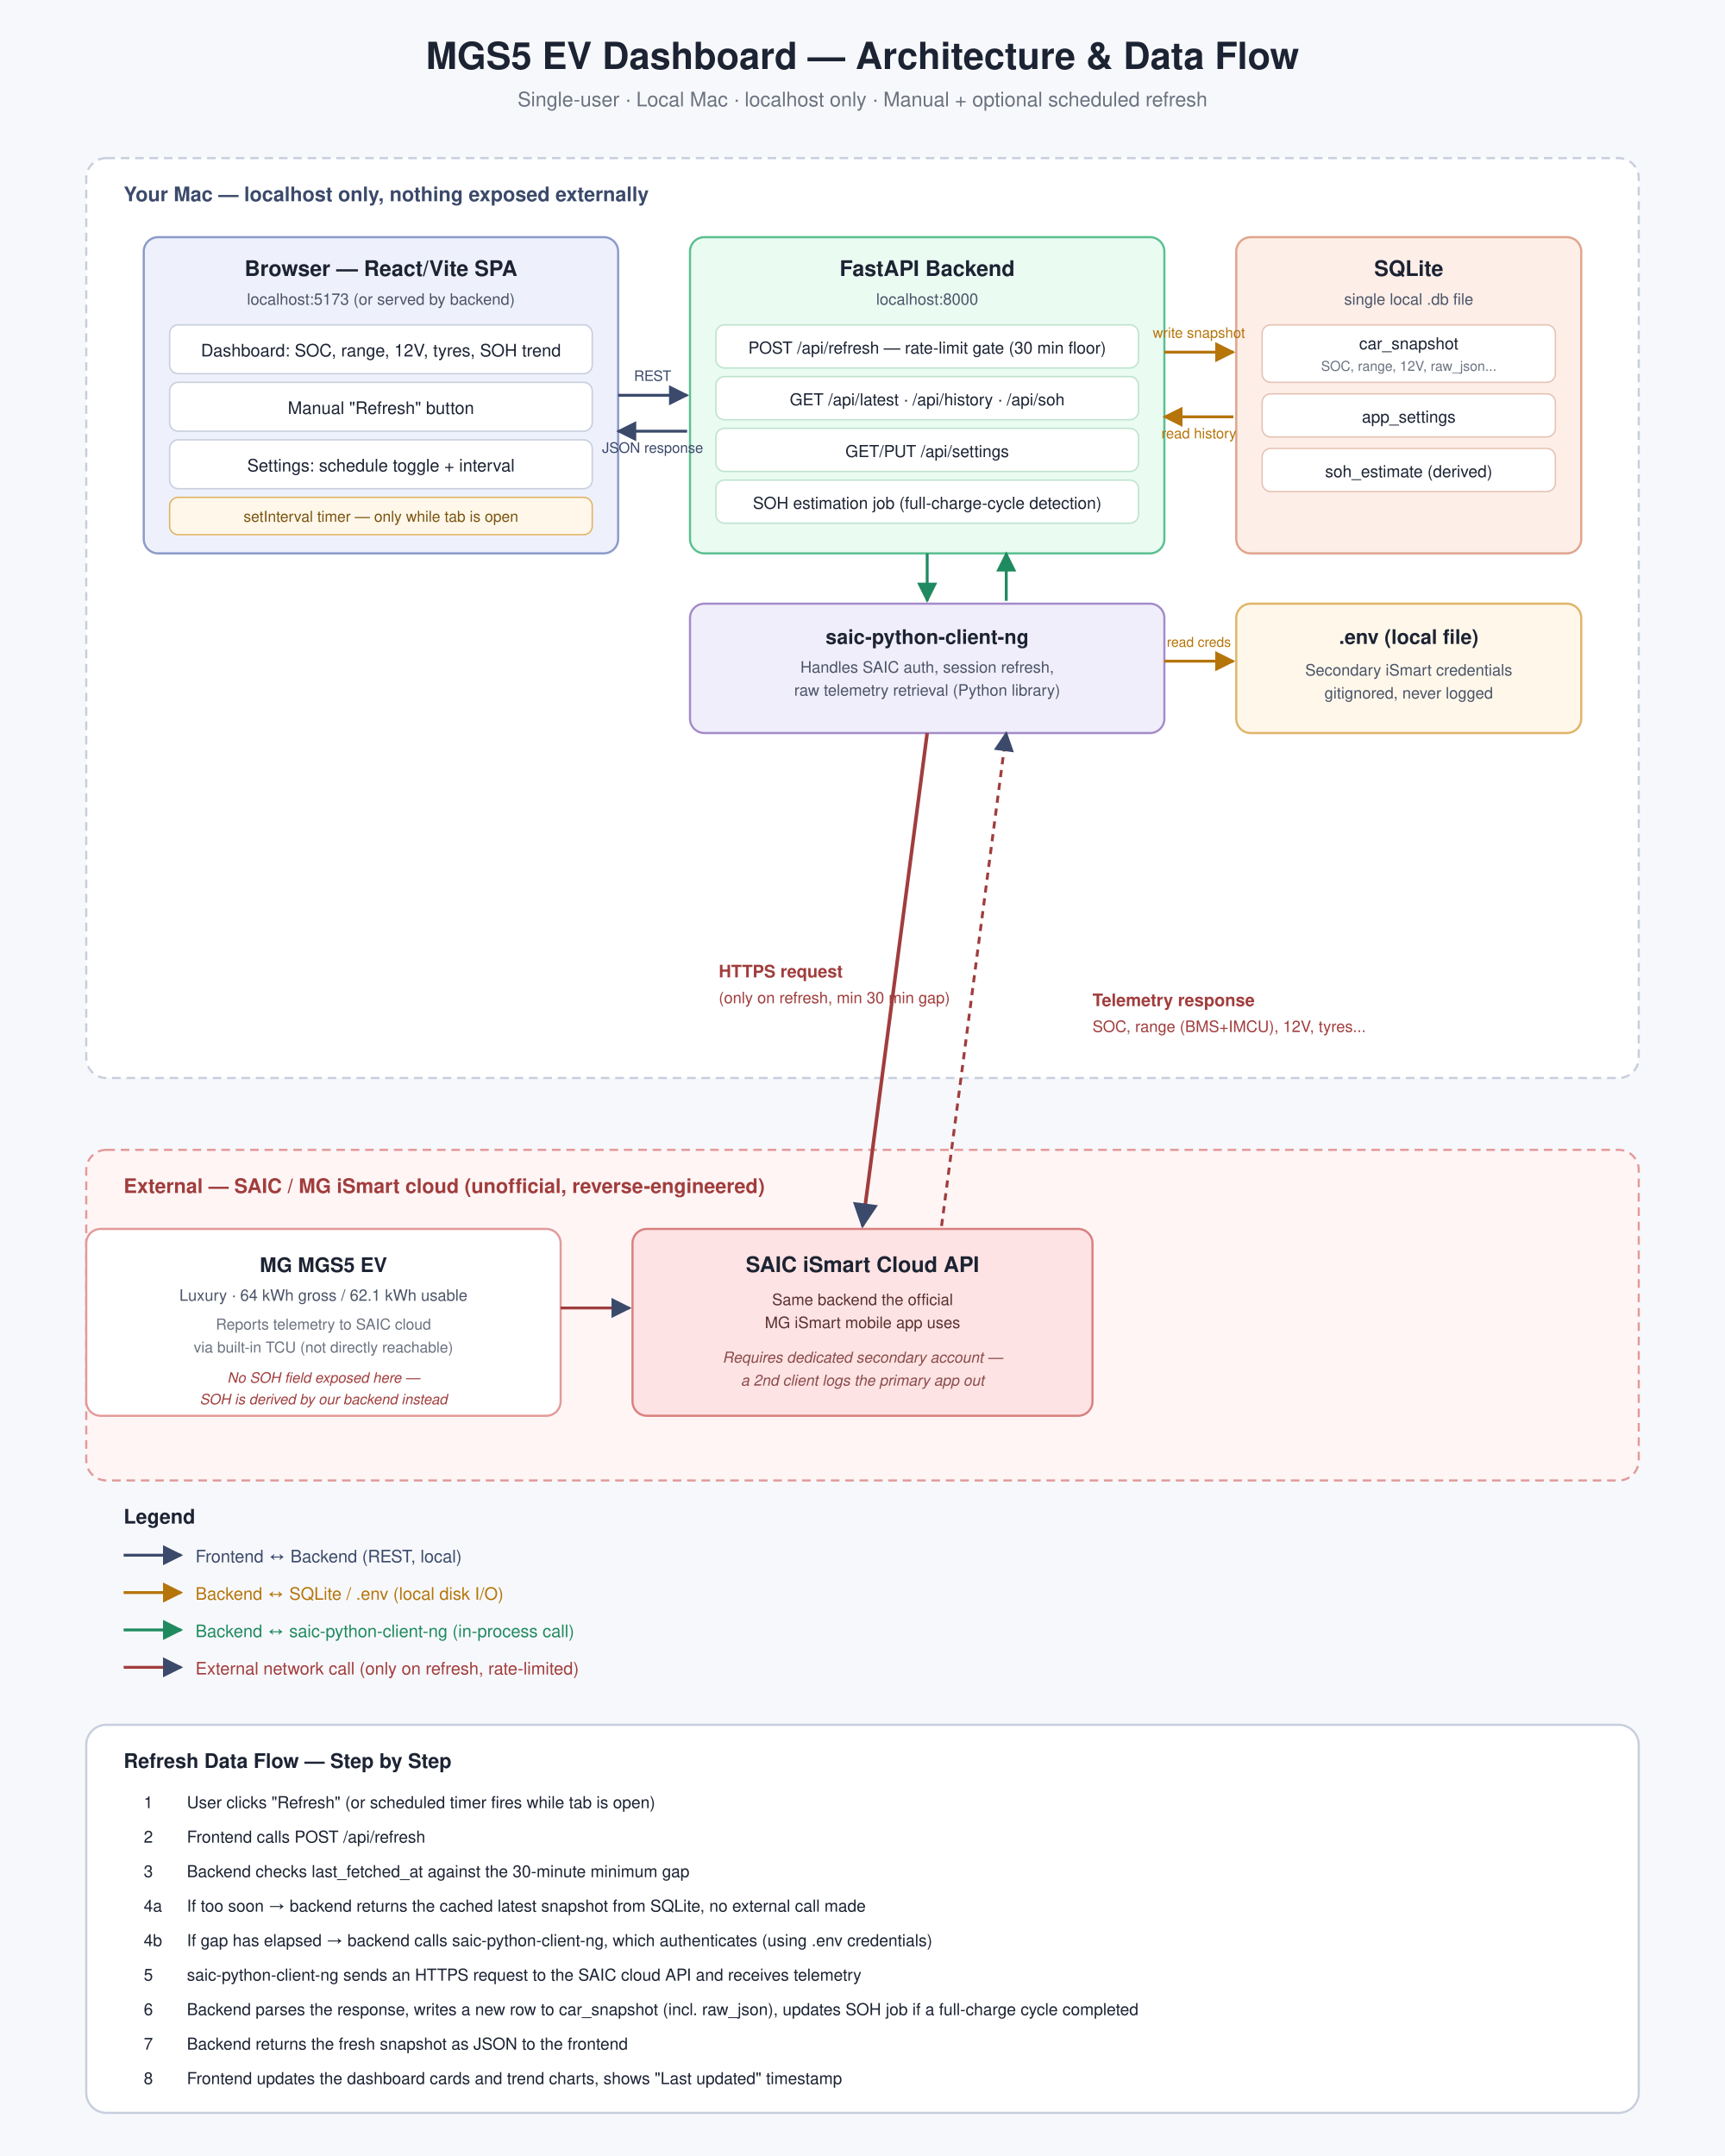
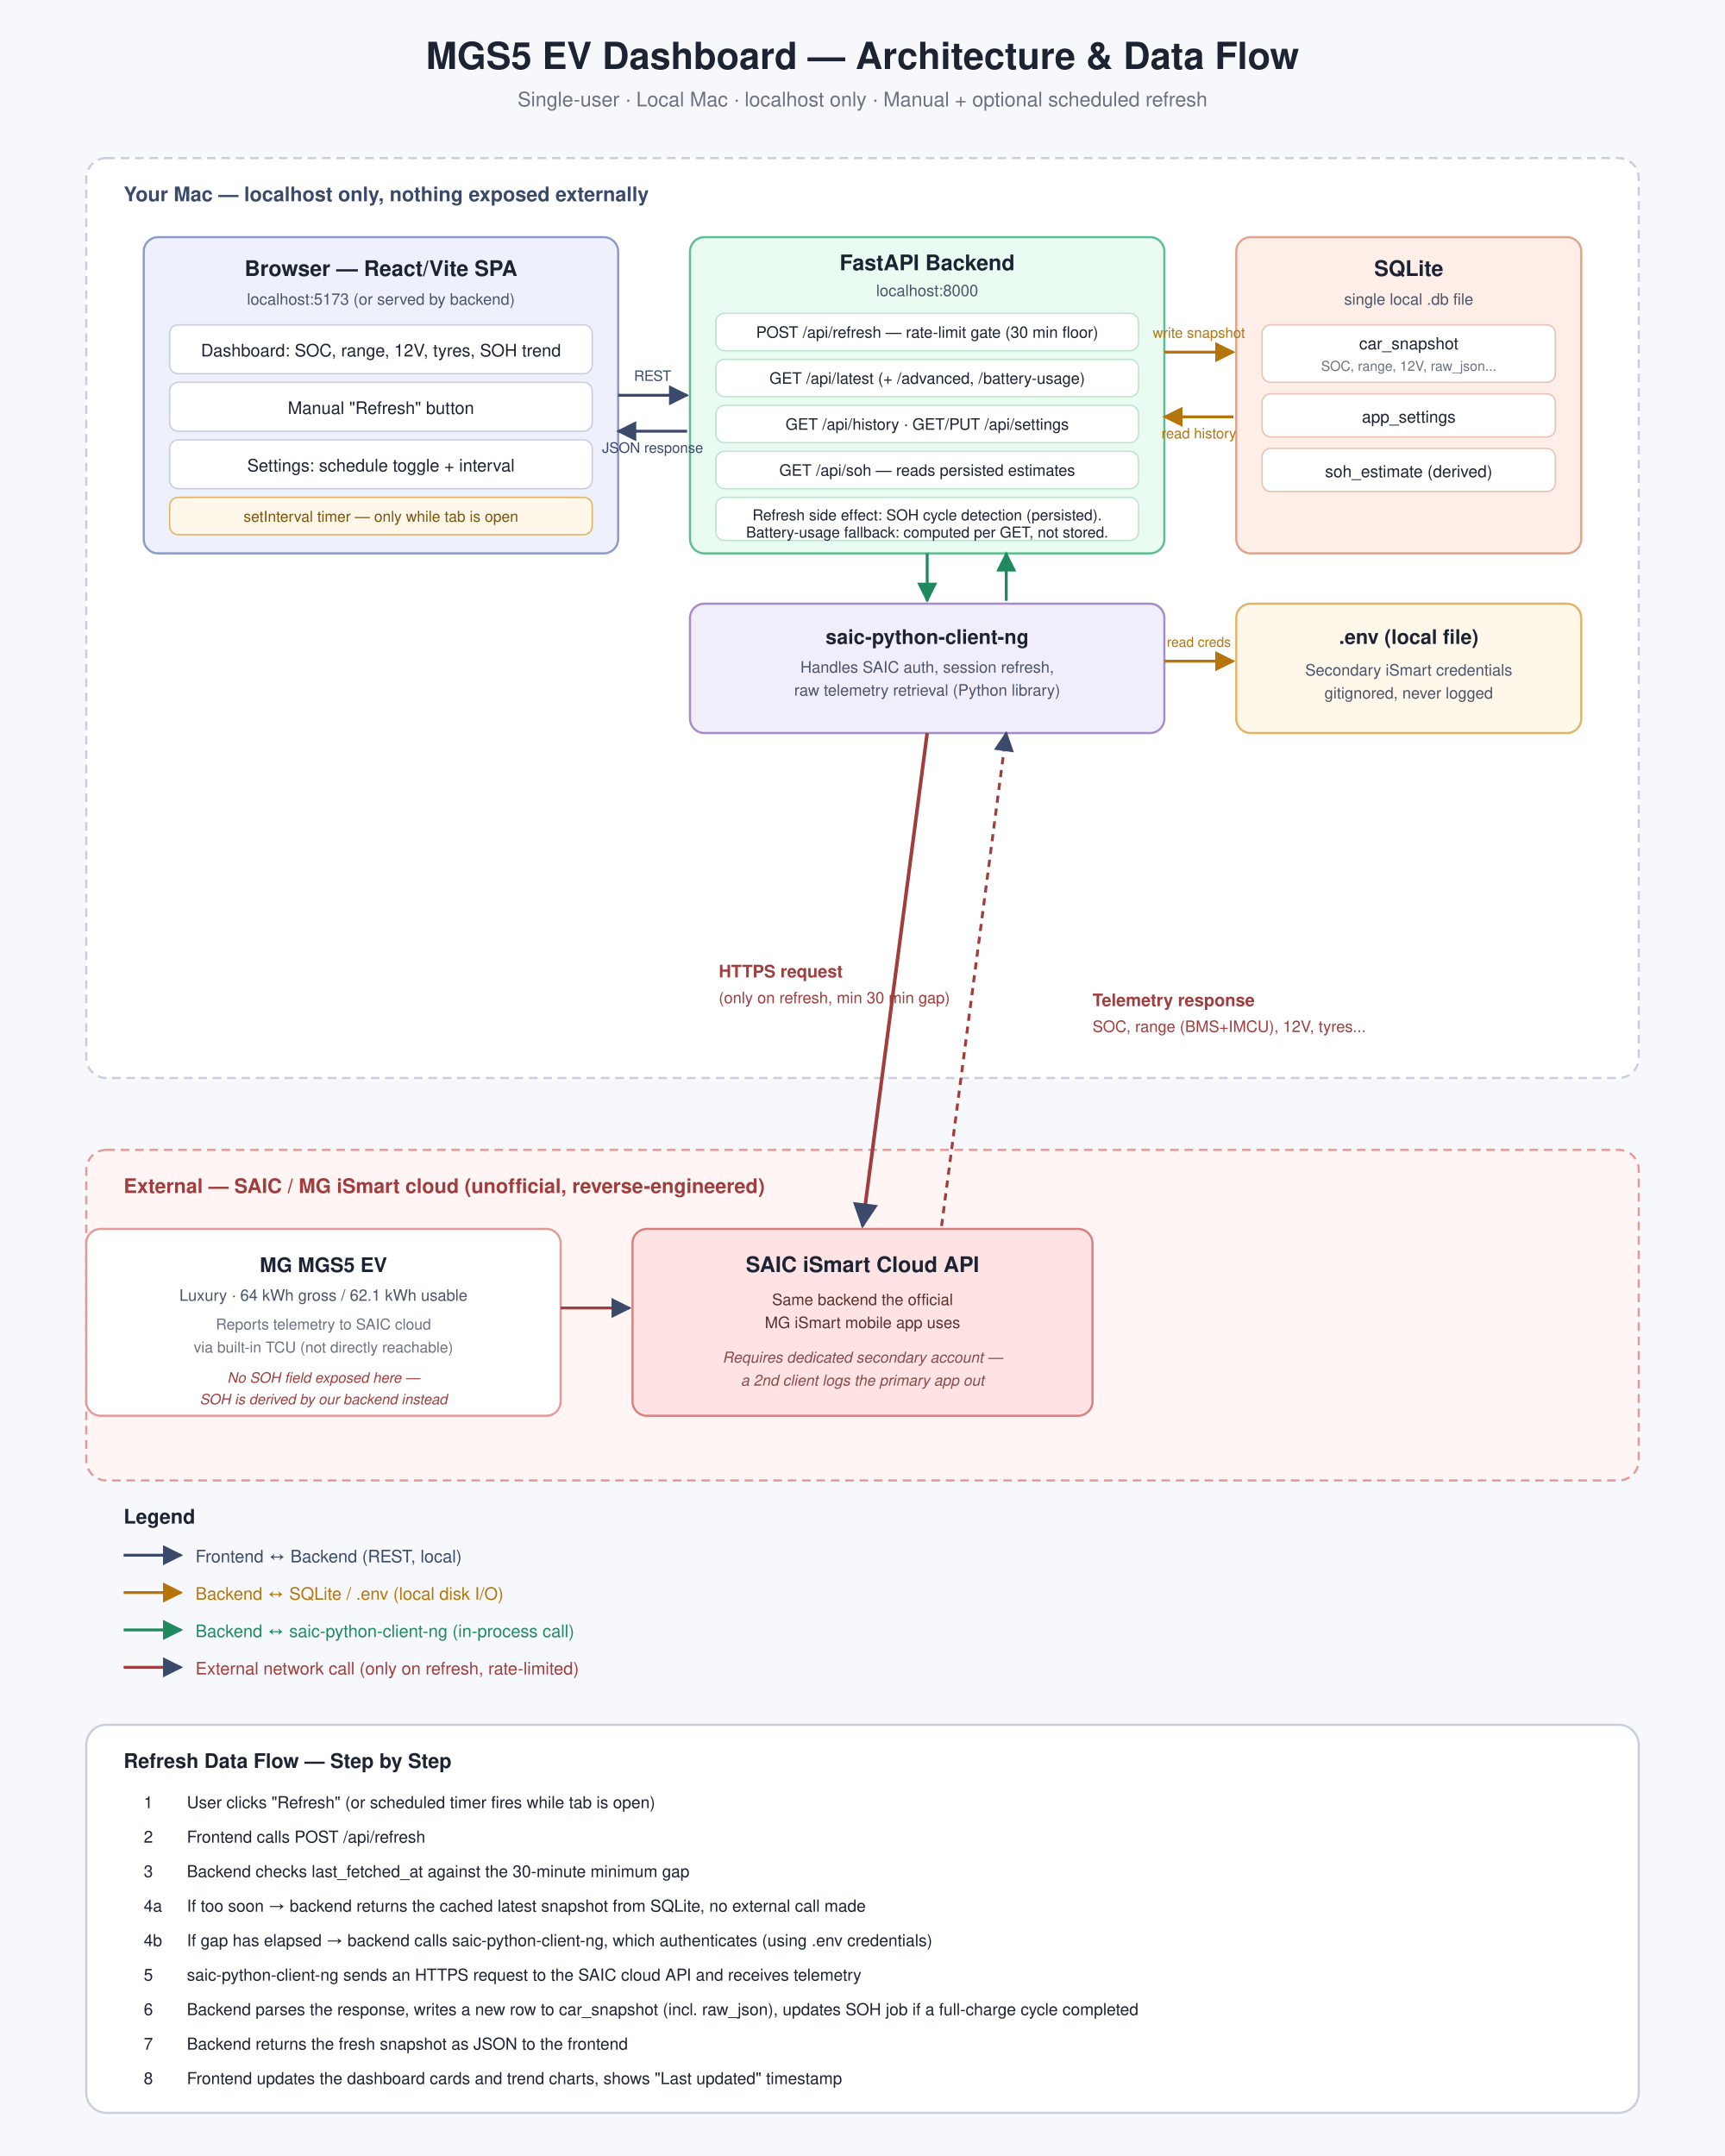
<svg xmlns="http://www.w3.org/2000/svg" width="1200" height="1500" viewBox="0 0 1200 1500" font-family="'Segoe UI', Helvetica, Arial, sans-serif">
  <defs>
    <marker id="arrow" viewBox="0 0 10 10" refX="9" refY="5" markerWidth="7" markerHeight="7" orient="auto-start-reverse">
      <path d="M0,0 L10,5 L0,10 z" fill="#3b4a6b" />
    </marker>
    <marker id="arrowGreen" viewBox="0 0 10 10" refX="9" refY="5" markerWidth="7" markerHeight="7" orient="auto-start-reverse">
      <path d="M0,0 L10,5 L0,10 z" fill="#1f8a5f" />
    </marker>
    <marker id="arrowAmber" viewBox="0 0 10 10" refX="9" refY="5" markerWidth="7" markerHeight="7" orient="auto-start-reverse">
      <path d="M0,0 L10,5 L0,10 z" fill="#b5750a" />
    </marker>
  </defs>
  <rect width="1200" height="1500" fill="#f7f8fb" />
  <text x="600" y="48" text-anchor="middle" font-size="26" font-weight="700" fill="#1c2333">MGS5 EV Dashboard — Architecture &amp; Data Flow</text>
  <text x="600" y="74" text-anchor="middle" font-size="14" fill="#6b7280">Single-user · Local Mac · localhost only · Manual + optional scheduled refresh</text>
  <rect x="60" y="110" width="1080" height="640" rx="14" fill="#ffffff" stroke="#c7cedd" stroke-width="1.5" stroke-dasharray="6,4" />
  <text x="86" y="140" font-size="14" font-weight="700" fill="#3b4a6b">Your Mac — localhost only, nothing exposed externally</text>
  <rect x="100" y="165" width="330" height="220" rx="10" fill="#eef1fb" stroke="#8b9ac9" stroke-width="1.5" />
  <text x="265" y="192" text-anchor="middle" font-size="15" font-weight="700" fill="#1c2333">Browser — React/Vite SPA</text>
  <text x="265" y="212" text-anchor="middle" font-size="11" fill="#4b5468">localhost:5173 (or served by backend)</text>
  <rect x="118" y="226" width="294" height="34" rx="6" fill="#ffffff" stroke="#c7cedd" />
  <text x="265" y="248" text-anchor="middle" font-size="12" fill="#1c2333">Dashboard: SOC, range, 12V, tyres, SOH trend</text>
  <rect x="118" y="266" width="294" height="34" rx="6" fill="#ffffff" stroke="#c7cedd" />
  <text x="265" y="288" text-anchor="middle" font-size="12" fill="#1c2333">Manual "Refresh" button</text>
  <rect x="118" y="306" width="294" height="34" rx="6" fill="#ffffff" stroke="#c7cedd" />
  <text x="265" y="328" text-anchor="middle" font-size="12" fill="#1c2333">Settings: schedule toggle + interval</text>
  <rect x="118" y="346" width="294" height="26" rx="6" fill="#fff7ea" stroke="#e0b568" />
  <text x="265" y="363" text-anchor="middle" font-size="10.5" fill="#7a5410">setInterval timer — only while tab is open</text>
  <rect x="480" y="165" width="330" height="220" rx="10" fill="#eafbf2" stroke="#5bbf90" stroke-width="1.5" />
-   <text x="645" y="192" text-anchor="middle" font-size="15" font-weight="700" fill="#1c2333">FastAPI Backend</text>
-   <text x="645" y="212" text-anchor="middle" font-size="11" fill="#4b5468">localhost:8000</text>
-   <rect x="498" y="226" width="294" height="30" rx="6" fill="#ffffff" stroke="#bfe3cf" />
-   <text x="645" y="246" text-anchor="middle" font-size="11.5" fill="#1c2333">POST /api/refresh — rate-limit gate (30 min floor)</text>
-   <rect x="498" y="262" width="294" height="30" rx="6" fill="#ffffff" stroke="#bfe3cf" />
-   <text x="645" y="282" text-anchor="middle" font-size="11.5" fill="#1c2333">GET /api/latest · /api/history · /api/soh</text>
-   <rect x="498" y="298" width="294" height="30" rx="6" fill="#ffffff" stroke="#bfe3cf" />
-   <text x="645" y="318" text-anchor="middle" font-size="11.5" fill="#1c2333">GET/PUT /api/settings</text>
-   <rect x="498" y="334" width="294" height="30" rx="6" fill="#ffffff" stroke="#bfe3cf" />
-   <text x="645" y="354" text-anchor="middle" font-size="11.5" fill="#1c2333">SOH estimation job (full-charge-cycle detection)</text>
+   <text x="645" y="188" text-anchor="middle" font-size="15" font-weight="700" fill="#1c2333">FastAPI Backend</text>
+   <text x="645" y="206" text-anchor="middle" font-size="11" fill="#4b5468">localhost:8000</text>
+   <rect x="498" y="218" width="294" height="26" rx="6" fill="#ffffff" stroke="#bfe3cf" />
+   <text x="645" y="235" text-anchor="middle" font-size="11" fill="#1c2333">POST /api/refresh — rate-limit gate (30 min floor)</text>
+   <rect x="498" y="250" width="294" height="26" rx="6" fill="#ffffff" stroke="#bfe3cf" />
+   <text x="645" y="267" text-anchor="middle" font-size="11" fill="#1c2333">GET /api/latest (+ /advanced, /battery-usage)</text>
+   <rect x="498" y="282" width="294" height="26" rx="6" fill="#ffffff" stroke="#bfe3cf" />
+   <text x="645" y="299" text-anchor="middle" font-size="11" fill="#1c2333">GET /api/history · GET/PUT /api/settings</text>
+   <rect x="498" y="314" width="294" height="26" rx="6" fill="#ffffff" stroke="#bfe3cf" />
+   <text x="645" y="331" text-anchor="middle" font-size="11" fill="#1c2333">GET /api/soh — reads persisted estimates</text>
+   <rect x="498" y="346" width="294" height="30" rx="6" fill="#ffffff" stroke="#bfe3cf" />
+   <text x="645" y="362" text-anchor="middle" font-size="10.5" fill="#1c2333">Refresh side effect: SOH cycle detection (persisted).</text>
+   <text x="645" y="374" text-anchor="middle" font-size="10.5" fill="#1c2333">Battery-usage fallback: computed per GET, not stored.</text>
  <rect x="860" y="165" width="240" height="220" rx="10" fill="#fdeee8" stroke="#e0a48c" stroke-width="1.5" />
  <text x="980" y="192" text-anchor="middle" font-size="15" font-weight="700" fill="#1c2333">SQLite</text>
  <text x="980" y="212" text-anchor="middle" font-size="11" fill="#4b5468">single local .db file</text>
  <rect x="878" y="226" width="204" height="40" rx="6" fill="#ffffff" stroke="#e6c3b4" />
  <text x="980" y="243" text-anchor="middle" font-size="11.5" fill="#1c2333">car_snapshot</text>
  <text x="980" y="258" text-anchor="middle" font-size="9.5" fill="#6b7280">SOC, range, 12V, raw_json...</text>
  <rect x="878" y="274" width="204" height="30" rx="6" fill="#ffffff" stroke="#e6c3b4" />
  <text x="980" y="294" text-anchor="middle" font-size="11.5" fill="#1c2333">app_settings</text>
  <rect x="878" y="312" width="204" height="30" rx="6" fill="#ffffff" stroke="#e6c3b4" />
  <text x="980" y="332" text-anchor="middle" font-size="11.5" fill="#1c2333">soh_estimate (derived)</text>
  <rect x="480" y="420" width="330" height="90" rx="10" fill="#f1eefb" stroke="#a48bc9" stroke-width="1.5" />
  <text x="645" y="448" text-anchor="middle" font-size="14" font-weight="700" fill="#1c2333">saic-python-client-ng</text>
  <text x="645" y="468" text-anchor="middle" font-size="11" fill="#4b5468">Handles SAIC auth, session refresh,</text>
  <text x="645" y="484" text-anchor="middle" font-size="11" fill="#4b5468">raw telemetry retrieval (Python library)</text>
  <rect x="860" y="420" width="240" height="90" rx="10" fill="#fff7ea" stroke="#e0b568" stroke-width="1.5" />
  <text x="980" y="448" text-anchor="middle" font-size="14" font-weight="700" fill="#1c2333">.env (local file)</text>
  <text x="980" y="470" text-anchor="middle" font-size="11" fill="#4b5468">Secondary iSmart credentials</text>
  <text x="980" y="486" text-anchor="middle" font-size="11" fill="#4b5468">gitignored, never logged</text>
  <line x1="430" y1="275" x2="478" y2="275" stroke="#3b4a6b" stroke-width="2" marker-end="url(#arrow)" />
  <text x="454" y="265" text-anchor="middle" font-size="10" fill="#3b4a6b">REST</text>
  <line x1="478" y1="300" x2="430" y2="300" stroke="#3b4a6b" stroke-width="2" marker-end="url(#arrow)" />
  <text x="454" y="315" text-anchor="middle" font-size="10" fill="#3b4a6b">JSON response</text>
  <line x1="810" y1="245" x2="858" y2="245" stroke="#b5750a" stroke-width="2" marker-end="url(#arrowAmber)" />
  <text x="834" y="235" text-anchor="middle" font-size="10" fill="#b5750a">write snapshot</text>
  <line x1="858" y1="290" x2="810" y2="290" stroke="#b5750a" stroke-width="2" marker-end="url(#arrowAmber)" />
  <text x="834" y="305" text-anchor="middle" font-size="10" fill="#b5750a">read history</text>
  <line x1="645" y1="385" x2="645" y2="418" stroke="#1f8a5f" stroke-width="2" marker-end="url(#arrowGreen)" />
  <line x1="700" y1="418" x2="700" y2="385" stroke="#1f8a5f" stroke-width="2" marker-end="url(#arrowGreen)" />
  <line x1="810" y1="460" x2="858" y2="460" stroke="#b5750a" stroke-width="2" marker-end="url(#arrowAmber)" />
  <text x="834" y="450" text-anchor="middle" font-size="9.5" fill="#b5750a">read creds</text>
  <rect x="60" y="800" width="1080" height="230" rx="14" fill="#fff5f5" stroke="#e39a9a" stroke-width="1.5" stroke-dasharray="6,4" />
  <text x="86" y="830" font-size="14" font-weight="700" fill="#a13d3d">External — SAIC / MG iSmart cloud (unofficial, reverse-engineered)</text>
  <rect x="440" y="855" width="320" height="130" rx="10" fill="#fde3e3" stroke="#d97f7f" stroke-width="1.5" />
  <text x="600" y="885" text-anchor="middle" font-size="15" font-weight="700" fill="#1c2333">SAIC iSmart Cloud API</text>
  <text x="600" y="908" text-anchor="middle" font-size="11" fill="#5a3030">Same backend the official</text>
  <text x="600" y="924" text-anchor="middle" font-size="11" fill="#5a3030">MG iSmart mobile app uses</text>
  <text x="600" y="948" text-anchor="middle" font-size="10.5" fill="#8a4a4a" font-style="italic">Requires dedicated secondary account —</text>
  <text x="600" y="964" text-anchor="middle" font-size="10.5" fill="#8a4a4a" font-style="italic">a 2nd client logs the primary app out</text>
  <line x1="645" y1="510" x2="600" y2="853" stroke="#a13d3d" stroke-width="2.5" marker-end="url(#arrow)" />
  <text x="500" y="680" font-size="12" fill="#a13d3d" font-weight="600">HTTPS request</text>
  <text x="500" y="698" font-size="11" fill="#a13d3d">(only on refresh, min 30 min gap)</text>
  <line x1="655" y1="853" x2="700" y2="510" stroke="#a13d3d" stroke-width="2" stroke-dasharray="5,4" marker-end="url(#arrow)" />
  <text x="760" y="700" font-size="12" fill="#a13d3d" font-weight="600">Telemetry response</text>
  <text x="760" y="718" font-size="11" fill="#a13d3d">SOC, range (BMS+IMCU), 12V, tyres...</text>
  <rect x="60" y="855" width="330" height="130" rx="10" fill="#ffffff" stroke="#e39a9a" stroke-width="1.5" />
  <text x="225" y="885" text-anchor="middle" font-size="14" font-weight="700" fill="#1c2333">MG MGS5 EV</text>
  <text x="225" y="905" text-anchor="middle" font-size="11" fill="#4b5468">Luxury · 64 kWh gross / 62.1 kWh usable</text>
  <text x="225" y="925" text-anchor="middle" font-size="10.5" fill="#6b7280">Reports telemetry to SAIC cloud</text>
  <text x="225" y="941" text-anchor="middle" font-size="10.5" fill="#6b7280">via built-in TCU (not directly reachable)</text>
  <text x="225" y="962" text-anchor="middle" font-size="10" fill="#a13d3d" font-style="italic">No SOH field exposed here —</text>
  <text x="225" y="977" text-anchor="middle" font-size="10" fill="#a13d3d" font-style="italic">SOH is derived by our backend instead</text>
  <line x1="390" y1="910" x2="438" y2="910" stroke="#a13d3d" stroke-width="2" marker-end="url(#arrow)" />
  <text x="86" y="1060" font-size="14" font-weight="700" fill="#1c2333">Legend</text>
  <line x1="86" y1="1082" x2="126" y2="1082" stroke="#3b4a6b" stroke-width="2" marker-end="url(#arrow)" />
  <text x="136" y="1087" font-size="12" fill="#3b4a6b">Frontend ↔ Backend (REST, local)</text>
  <line x1="86" y1="1108" x2="126" y2="1108" stroke="#b5750a" stroke-width="2" marker-end="url(#arrowAmber)" />
  <text x="136" y="1113" font-size="12" fill="#b5750a">Backend ↔ SQLite / .env (local disk I/O)</text>
  <line x1="86" y1="1134" x2="126" y2="1134" stroke="#1f8a5f" stroke-width="2" marker-end="url(#arrowGreen)" />
  <text x="136" y="1139" font-size="12" fill="#1f8a5f">Backend ↔ saic-python-client-ng (in-process call)</text>
  <line x1="86" y1="1160" x2="126" y2="1160" stroke="#a13d3d" stroke-width="2" marker-end="url(#arrow)" />
  <text x="136" y="1165" font-size="12" fill="#a13d3d">External network call (only on refresh, rate-limited)</text>
  <rect x="60" y="1200" width="1080" height="270" rx="14" fill="#ffffff" stroke="#c7cedd" stroke-width="1.5" />
  <text x="86" y="1230" font-size="14" font-weight="700" fill="#1c2333">Refresh Data Flow — Step by Step</text>
  <g font-size="11.5" fill="#1c2333">
    <text x="100" y="1258">1</text>
    <text x="130" y="1258">User clicks "Refresh" (or scheduled timer fires while tab is open)</text>
    <text x="100" y="1282">2</text>
    <text x="130" y="1282">Frontend calls POST /api/refresh</text>
    <text x="100" y="1306">3</text>
    <text x="130" y="1306">Backend checks last_fetched_at against the 30-minute minimum gap</text>
    <text x="100" y="1330">4a</text>
    <text x="130" y="1330">If too soon → backend returns the cached latest snapshot from SQLite, no external call made</text>
    <text x="100" y="1354">4b</text>
    <text x="130" y="1354">If gap has elapsed → backend calls saic-python-client-ng, which authenticates (using .env credentials)</text>
    <text x="100" y="1378">5</text>
    <text x="130" y="1378">saic-python-client-ng sends an HTTPS request to the SAIC cloud API and receives telemetry</text>
    <text x="100" y="1402">6</text>
    <text x="130" y="1402">Backend parses the response, writes a new row to car_snapshot (incl. raw_json), updates SOH job if a full-charge cycle completed</text>
    <text x="100" y="1426">7</text>
    <text x="130" y="1426">Backend returns the fresh snapshot as JSON to the frontend</text>
    <text x="100" y="1450">8</text>
    <text x="130" y="1450">Frontend updates the dashboard cards and trend charts, shows "Last updated" timestamp</text>
  </g>
</svg>
